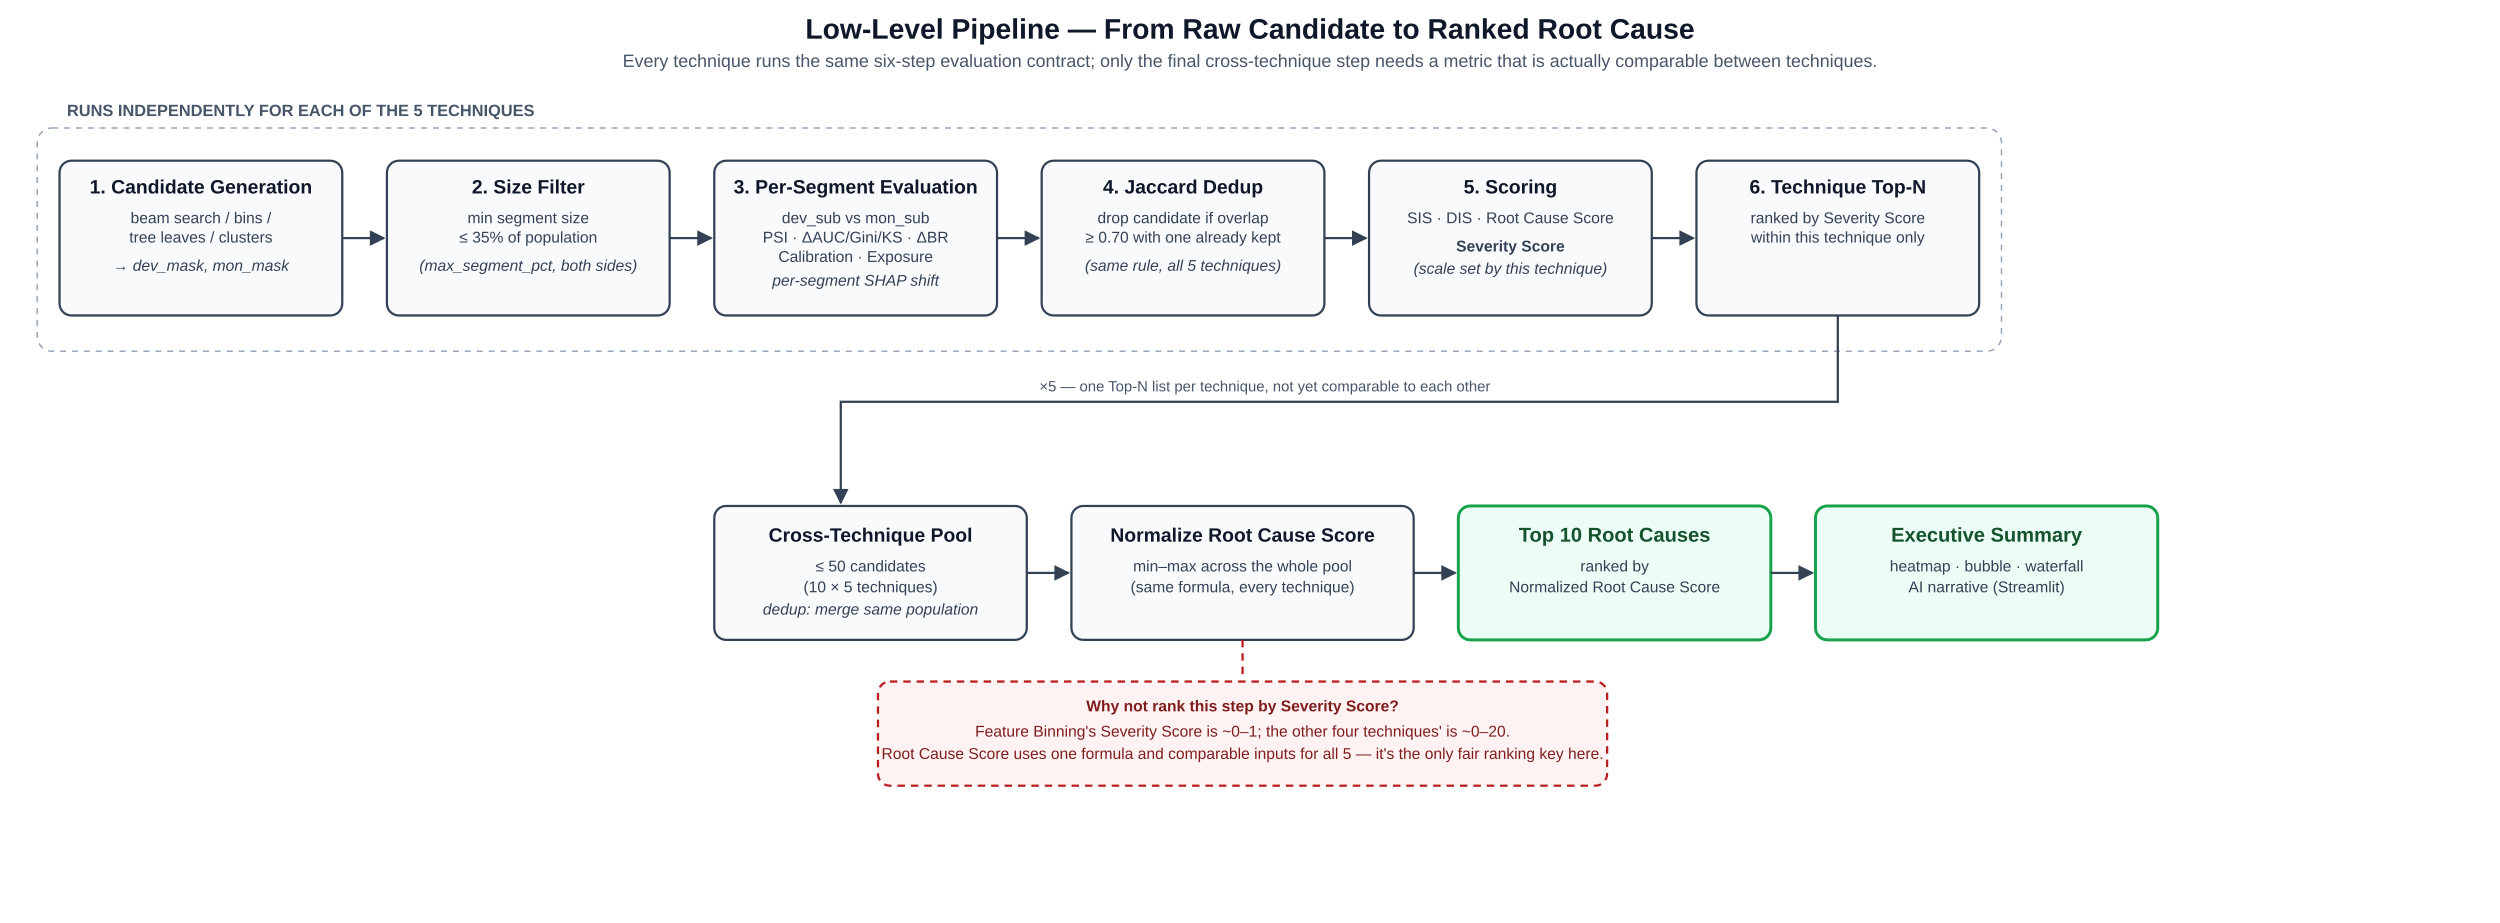
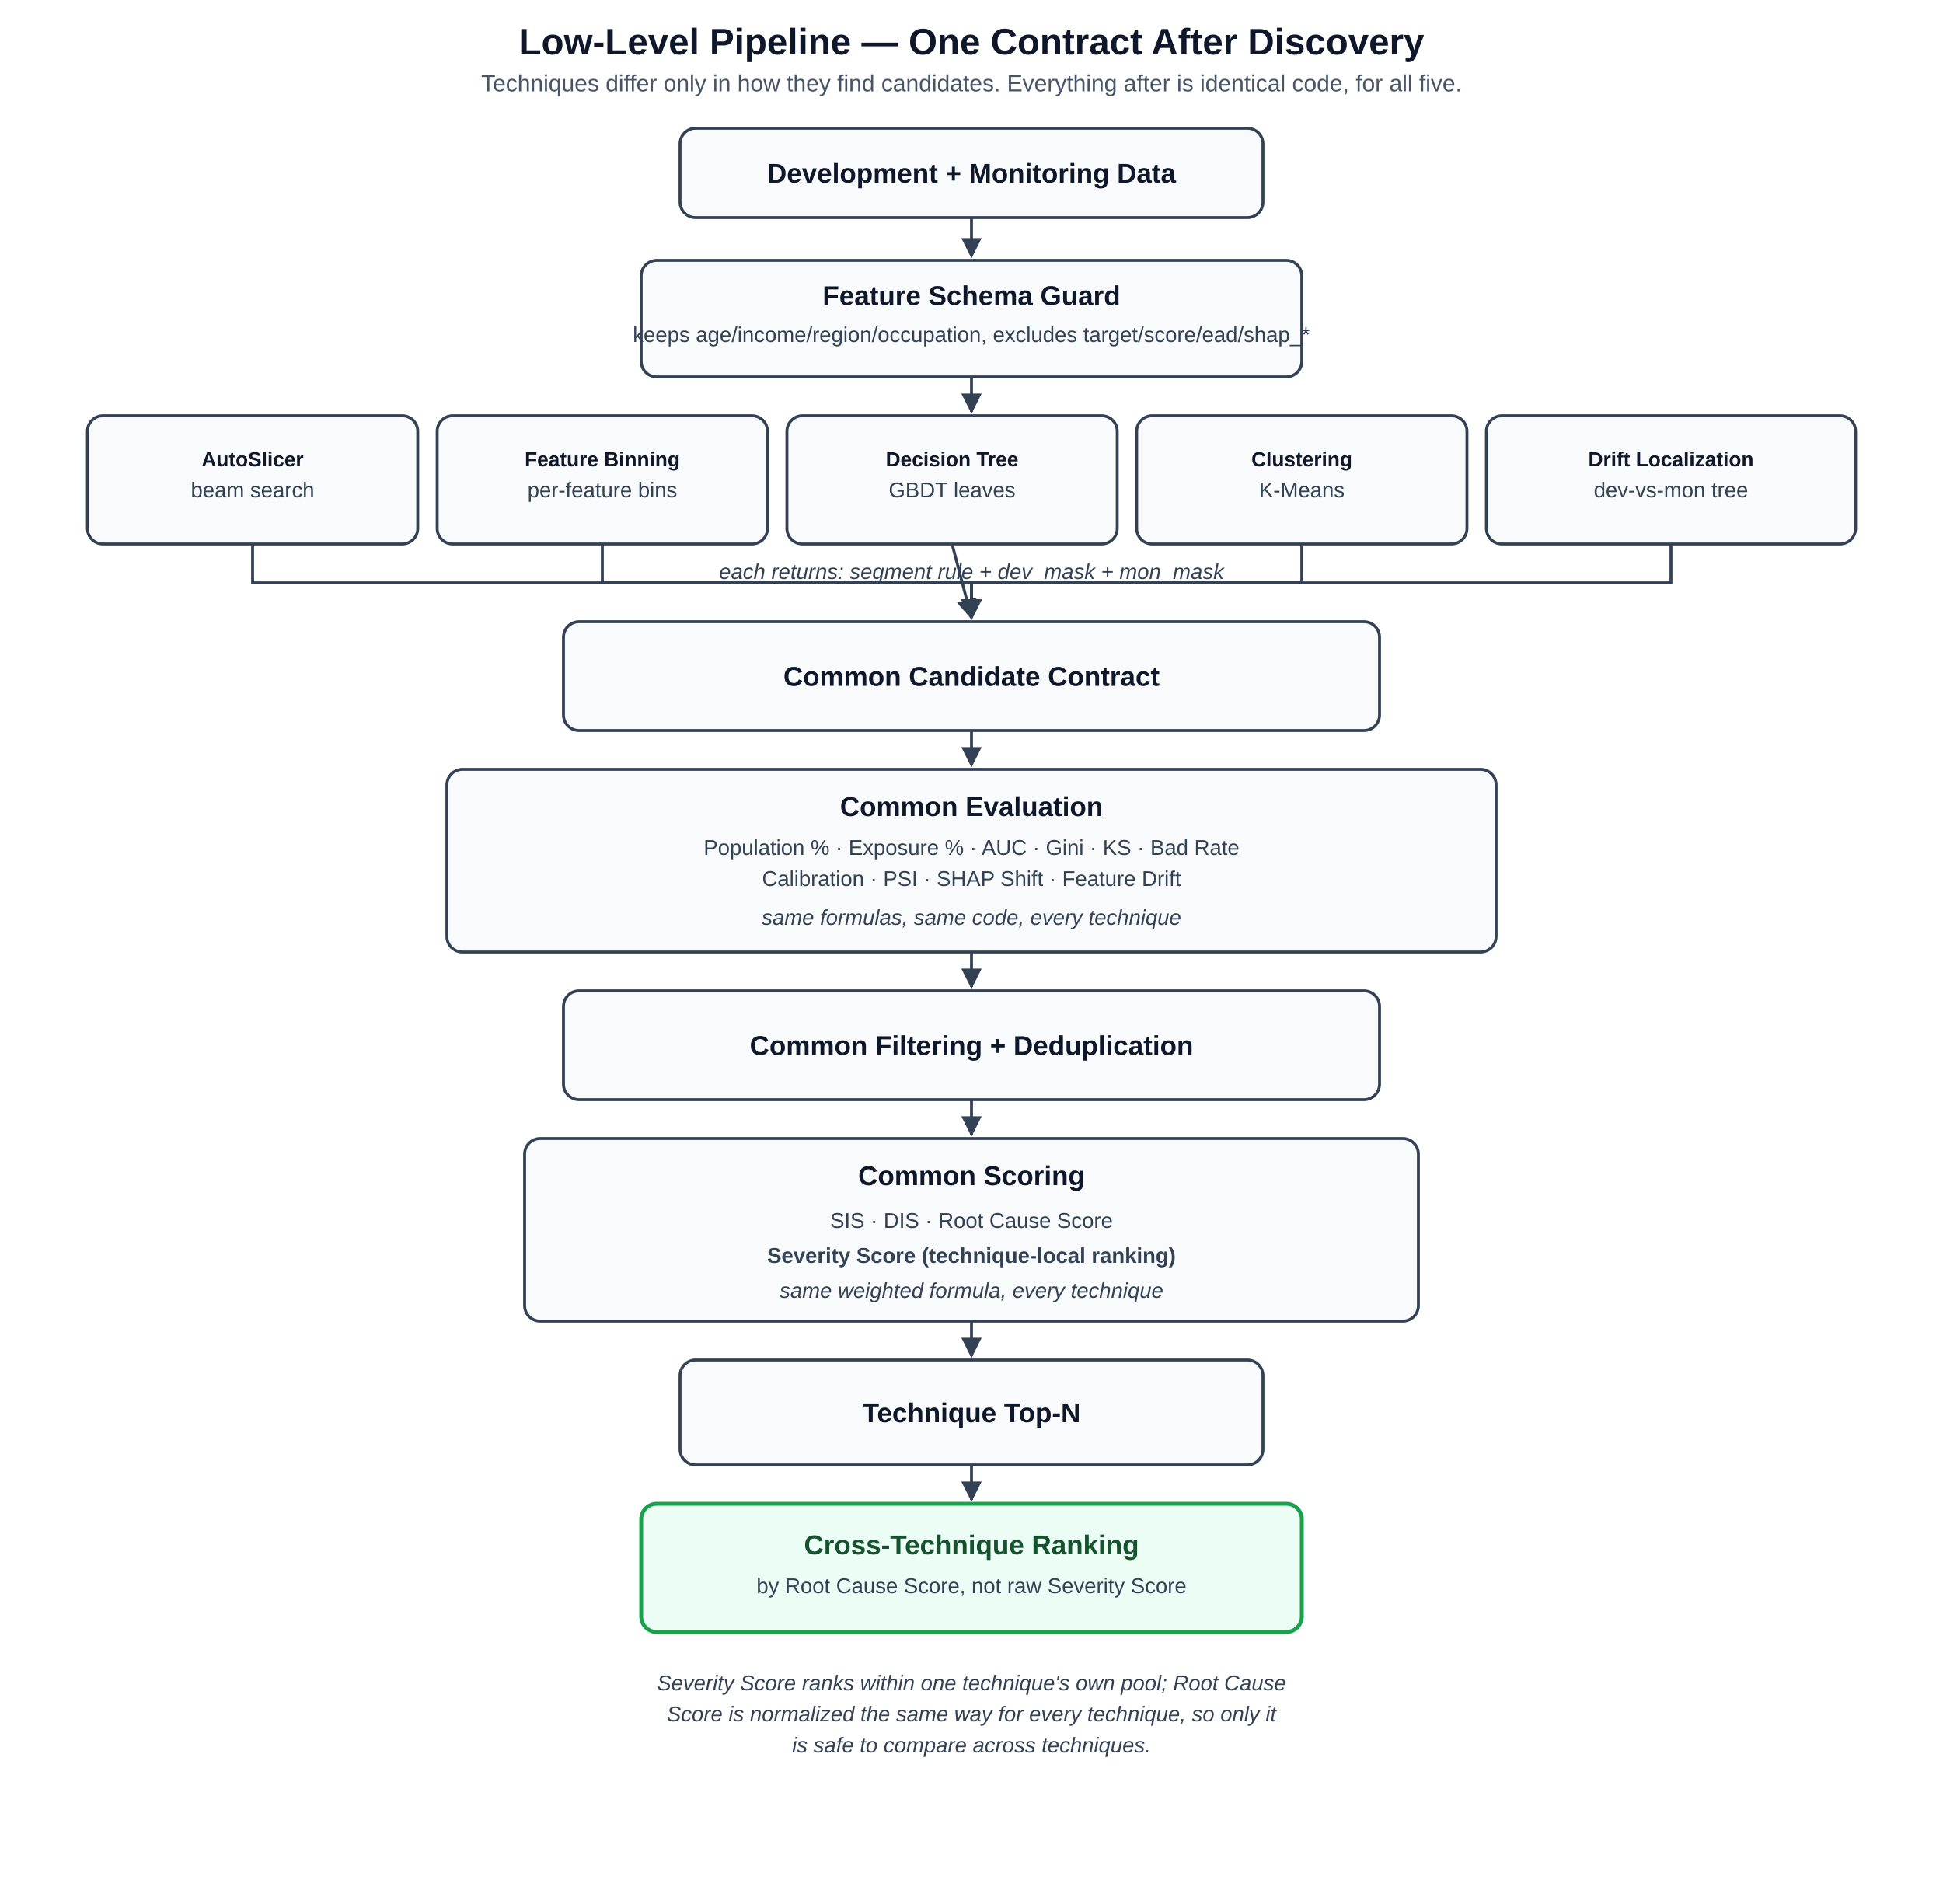
- <svg xmlns="http://www.w3.org/2000/svg" viewBox="0 0 1680 620" role="img" aria-label="Each technique independently generates, filters, evaluates, deduplicates and scores candidate segments; the five technique-level top-10 lists are then pooled and re-ranked by normalized Root Cause Score, not by raw Severity Score, because Severity Score is on a different scale per technique.">
+ <svg xmlns="http://www.w3.org/2000/svg" viewBox="0 0 1000 980" role="img" aria-label="Five techniques differ only in how they generate candidate segments. Every candidate then passes through the same evaluation, filtering, deduplication, scoring, and ranking pipeline, so differences in the final output come from the technique's discovery method, not inconsistent metric implementations.">
  <defs>
-     <marker id="arrow2" viewBox="0 0 10 10" refX="9" refY="5" markerWidth="7" markerHeight="7" orient="auto-start-reverse">
+     <marker id="arrow3" viewBox="0 0 10 10" refX="9" refY="5" markerWidth="7" markerHeight="7" orient="auto-start-reverse">
      <path d="M0,0 L10,5 L0,10 z" fill="#334155" />
    </marker>
  </defs>
  <style>
    .box { fill:#f8fafc; stroke:#334155; stroke-width:1.5; rx:8; }
    .accent { fill:#ecfdf5; stroke:#16a34a; stroke-width:2; rx:8; }
-     .warn { fill:#fef2f2; stroke:#b91c1c; stroke-width:1.5; stroke-dasharray:5,4; rx:8; }
-     .title { font-family:Arial,Helvetica,sans-serif; font-size:13px; font-weight:700; fill:#0f172a; }
-     .titleAccent { font-family:Arial,Helvetica,sans-serif; font-size:13.5px; font-weight:700; fill:#14532d; }
-     .sub { font-family:Arial,Helvetica,sans-serif; font-size:10.5px; fill:#334155; }
-     .warnText { font-family:Arial,Helvetica,sans-serif; font-size:10.5px; fill:#7f1d1d; }
-     .edge { stroke:#334155; stroke-width:1.5; fill:none; marker-end:url(#arrow2); }
-     .edgelabel { font-family:Arial,Helvetica,sans-serif; font-size:10px; fill:#475569; }
+     .title { font-family:Arial,Helvetica,sans-serif; font-size:14px; font-weight:700; fill:#0f172a; }
+     .titleAccent { font-family:Arial,Helvetica,sans-serif; font-size:14px; font-weight:700; fill:#14532d; }
+     .sub { font-family:Arial,Helvetica,sans-serif; font-size:11px; fill:#334155; }
+     .small { font-family:Arial,Helvetica,sans-serif; font-size:10.5px; font-weight:700; fill:#0f172a; }
+     .edge { stroke:#334155; stroke-width:1.5; fill:none; marker-end:url(#arrow3); }
    .h1 { font-family:Arial,Helvetica,sans-serif; font-size:19px; font-weight:700; fill:#0f172a; }
    .h2 { font-family:Arial,Helvetica,sans-serif; font-size:12px; fill:#475569; }
-     .band { font-family:Arial,Helvetica,sans-serif; font-size:11px; font-weight:700; fill:#475569; }
  </style>
-   <text x="840" y="26" text-anchor="middle" class="h1">Low-Level Pipeline — From Raw Candidate to Ranked Root Cause</text>
-   <text x="840" y="45" text-anchor="middle" class="h2">Every technique runs the same six-step evaluation contract; only the final cross-technique step needs a metric that is actually comparable between techniques.</text>
-   <rect x="25" y="86" width="1320" height="150" fill="none" stroke="#94a3b8" stroke-width="1" stroke-dasharray="4,4" rx="10" />
-   <text x="45" y="78" class="band">RUNS INDEPENDENTLY FOR EACH OF THE 5 TECHNIQUES</text>
-   <rect class="box" x="40" y="108" width="190" height="104" />
-   <text x="135" y="130" text-anchor="middle" class="title">1. Candidate Generation</text>
-   <text x="135" y="150" text-anchor="middle" class="sub">beam search / bins /</text>
-   <text x="135" y="163" text-anchor="middle" class="sub">tree leaves / clusters</text>
-   <text x="135" y="182" text-anchor="middle" class="sub" font-style="italic">→ dev_mask, mon_mask</text>
-   <rect class="box" x="260" y="108" width="190" height="104" />
-   <text x="355" y="130" text-anchor="middle" class="title">2. Size Filter</text>
-   <text x="355" y="150" text-anchor="middle" class="sub">min segment size</text>
-   <text x="355" y="163" text-anchor="middle" class="sub">≤ 35% of population</text>
-   <text x="355" y="182" text-anchor="middle" class="sub" font-style="italic">(max_segment_pct, both sides)</text>
-   <rect class="box" x="480" y="108" width="190" height="104" />
-   <text x="575" y="130" text-anchor="middle" class="title">3. Per-Segment Evaluation</text>
-   <text x="575" y="150" text-anchor="middle" class="sub">dev_sub vs mon_sub</text>
-   <text x="575" y="163" text-anchor="middle" class="sub">PSI · ΔAUC/Gini/KS · ΔBR</text>
-   <text x="575" y="176" text-anchor="middle" class="sub">Calibration · Exposure</text>
-   <text x="575" y="192" text-anchor="middle" class="sub" font-style="italic">per-segment SHAP shift</text>
-   <rect class="box" x="700" y="108" width="190" height="104" />
-   <text x="795" y="130" text-anchor="middle" class="title">4. Jaccard Dedup</text>
-   <text x="795" y="150" text-anchor="middle" class="sub">drop candidate if overlap</text>
-   <text x="795" y="163" text-anchor="middle" class="sub">≥ 0.70 with one already kept</text>
-   <text x="795" y="182" text-anchor="middle" class="sub" font-style="italic">(same rule, all 5 techniques)</text>
-   <rect class="box" x="920" y="108" width="190" height="104" />
-   <text x="1015" y="130" text-anchor="middle" class="title">5. Scoring</text>
-   <text x="1015" y="150" text-anchor="middle" class="sub">SIS · DIS · Root Cause Score</text>
-   <text x="1015" y="169" text-anchor="middle" class="sub" font-weight="700">Severity Score</text>
-   <text x="1015" y="184" text-anchor="middle" class="sub" font-style="italic">(scale set by this technique)</text>
-   <rect class="box" x="1140" y="108" width="190" height="104" />
-   <text x="1235" y="130" text-anchor="middle" class="title">6. Technique Top-N</text>
-   <text x="1235" y="150" text-anchor="middle" class="sub">ranked by Severity Score</text>
-   <text x="1235" y="163" text-anchor="middle" class="sub">within this technique only</text>
-   <path class="edge" d="M230,160 L258,160" />
-   <path class="edge" d="M450,160 L478,160" />
-   <path class="edge" d="M670,160 L698,160" />
-   <path class="edge" d="M890,160 L918,160" />
-   <path class="edge" d="M1110,160 L1138,160" />
-   <path class="edge" d="M1235,212 L1235,270 L565,270 L565,338" />
-   <text x="850" y="263" text-anchor="middle" class="edgelabel">×5 — one Top-N list per technique, not yet comparable to each other</text>
-   <rect class="box" x="480" y="340" width="210" height="90" />
-   <text x="585" y="364" text-anchor="middle" class="title">Cross-Technique Pool</text>
-   <text x="585" y="384" text-anchor="middle" class="sub">≤ 50 candidates</text>
-   <text x="585" y="398" text-anchor="middle" class="sub">(10 × 5 techniques)</text>
-   <text x="585" y="413" text-anchor="middle" class="sub" font-style="italic">dedup: merge same population</text>
-   <path class="edge" d="M690,385 L718,385" />
-   <rect class="box" x="720" y="340" width="230" height="90" />
-   <text x="835" y="364" text-anchor="middle" class="title">Normalize Root Cause Score</text>
-   <text x="835" y="384" text-anchor="middle" class="sub">min–max across the whole pool</text>
-   <text x="835" y="398" text-anchor="middle" class="sub">(same formula, every technique)</text>
-   <path class="edge" d="M950,385 L978,385" />
-   <rect class="accent" x="980" y="340" width="210" height="90" />
-   <text x="1085" y="364" text-anchor="middle" class="titleAccent">Top 10 Root Causes</text>
-   <text x="1085" y="384" text-anchor="middle" class="sub">ranked by</text>
-   <text x="1085" y="398" text-anchor="middle" class="sub">Normalized Root Cause Score</text>
-   <path class="edge" d="M1190,385 L1218,385" />
-   <rect class="accent" x="1220" y="340" width="230" height="90" />
-   <text x="1335" y="364" text-anchor="middle" class="titleAccent">Executive Summary</text>
-   <text x="1335" y="384" text-anchor="middle" class="sub">heatmap · bubble · waterfall</text>
-   <text x="1335" y="398" text-anchor="middle" class="sub">AI narrative (Streamlit)</text>
-   <path d="M835,430 L835,455" stroke="#b91c1c" stroke-width="1.5" fill="none" stroke-dasharray="5,4" />
-   <rect class="warn" x="590" y="458" width="490" height="70" />
-   <text x="835" y="478" text-anchor="middle" class="warnText" font-weight="700">Why not rank this step by Severity Score?</text>
-   <text x="835" y="495" text-anchor="middle" class="warnText">Feature Binning's Severity Score is ~0–1; the other four techniques' is ~0–20.</text>
-   <text x="835" y="510" text-anchor="middle" class="warnText">Root Cause Score uses one formula and comparable inputs for all 5 — it's the only fair ranking key here.</text>
+   <text x="500" y="28" text-anchor="middle" class="h1">Low-Level Pipeline — One Contract After Discovery</text>
+   <text x="500" y="47" text-anchor="middle" class="h2">Techniques differ only in how they find candidates. Everything after is identical code, for all five.</text>
+   <rect class="box" x="350" y="66" width="300" height="46" />
+   <text x="500" y="94" text-anchor="middle" class="title">Development + Monitoring Data</text>
+   <path class="edge" d="M500,112 L500,132" />
+   <rect class="box" x="330" y="134" width="340" height="60" />
+   <text x="500" y="157" text-anchor="middle" class="title">Feature Schema Guard</text>
+   <text x="500" y="176" text-anchor="middle" class="sub">keeps age/income/region/occupation, excludes target/score/ead/shap_*</text>
+   <path class="edge" d="M500,194 L500,212" />
+   <rect class="box" x="45" y="214" width="170" height="66" />
+   <text x="130" y="240" text-anchor="middle" class="small">AutoSlicer</text>
+   <text x="130" y="256" text-anchor="middle" class="sub">beam search</text>
+   <rect class="box" x="225" y="214" width="170" height="66" />
+   <text x="310" y="240" text-anchor="middle" class="small">Feature Binning</text>
+   <text x="310" y="256" text-anchor="middle" class="sub">per-feature bins</text>
+   <rect class="box" x="405" y="214" width="170" height="66" />
+   <text x="490" y="240" text-anchor="middle" class="small">Decision Tree</text>
+   <text x="490" y="256" text-anchor="middle" class="sub">GBDT leaves</text>
+   <rect class="box" x="585" y="214" width="170" height="66" />
+   <text x="670" y="240" text-anchor="middle" class="small">Clustering</text>
+   <text x="670" y="256" text-anchor="middle" class="sub">K-Means</text>
+   <rect class="box" x="765" y="214" width="190" height="66" />
+   <text x="860" y="240" text-anchor="middle" class="small">Drift Localization</text>
+   <text x="860" y="256" text-anchor="middle" class="sub">dev-vs-mon tree</text>
+   <text x="500" y="298" text-anchor="middle" class="sub" font-style="italic">each returns: segment rule + dev_mask + mon_mask</text>
+   <path class="edge" d="M130,280 L130,300 L500,300 L500,318" />
+   <path class="edge" d="M310,280 L310,300 L500,300 L500,318" />
+   <path class="edge" d="M490,280 L500,318" />
+   <path class="edge" d="M670,280 L670,300 L500,300 L500,318" />
+   <path class="edge" d="M860,280 L860,300 L500,300 L500,318" />
+   <rect class="box" x="290" y="320" width="420" height="56" />
+   <text x="500" y="353" text-anchor="middle" class="title">Common Candidate Contract</text>
+   <path class="edge" d="M500,376 L500,394" />
+   <rect class="box" x="230" y="396" width="540" height="94" />
+   <text x="500" y="420" text-anchor="middle" class="title">Common Evaluation</text>
+   <text x="500" y="440" text-anchor="middle" class="sub">Population % · Exposure % · AUC · Gini · KS · Bad Rate</text>
+   <text x="500" y="456" text-anchor="middle" class="sub">Calibration · PSI · SHAP Shift · Feature Drift</text>
+   <text x="500" y="476" text-anchor="middle" class="sub" font-style="italic">same formulas, same code, every technique</text>
+   <path class="edge" d="M500,490 L500,508" />
+   <rect class="box" x="290" y="510" width="420" height="56" />
+   <text x="500" y="543" text-anchor="middle" class="title">Common Filtering + Deduplication</text>
+   <path class="edge" d="M500,566 L500,584" />
+   <rect class="box" x="270" y="586" width="460" height="94" />
+   <text x="500" y="610" text-anchor="middle" class="title">Common Scoring</text>
+   <text x="500" y="632" text-anchor="middle" class="sub">SIS · DIS · Root Cause Score</text>
+   <text x="500" y="650" text-anchor="middle" class="sub" font-weight="700">Severity Score (technique-local ranking)</text>
+   <text x="500" y="668" text-anchor="middle" class="sub" font-style="italic">same weighted formula, every technique</text>
+   <path class="edge" d="M500,680 L500,698" />
+   <rect class="box" x="350" y="700" width="300" height="54" />
+   <text x="500" y="732" text-anchor="middle" class="title">Technique Top-N</text>
+   <path class="edge" d="M500,754 L500,772" />
+   <rect class="accent" x="330" y="774" width="340" height="66" />
+   <text x="500" y="800" text-anchor="middle" class="titleAccent">Cross-Technique Ranking</text>
+   <text x="500" y="820" text-anchor="middle" class="sub">by Root Cause Score, not raw Severity Score</text>
+   <text x="500" y="870" text-anchor="middle" class="sub" font-style="italic">Severity Score ranks within one technique's own pool; Root Cause</text>
+   <text x="500" y="886" text-anchor="middle" class="sub" font-style="italic">Score is normalized the same way for every technique, so only it</text>
+   <text x="500" y="902" text-anchor="middle" class="sub" font-style="italic">is safe to compare across techniques.</text>
</svg>
